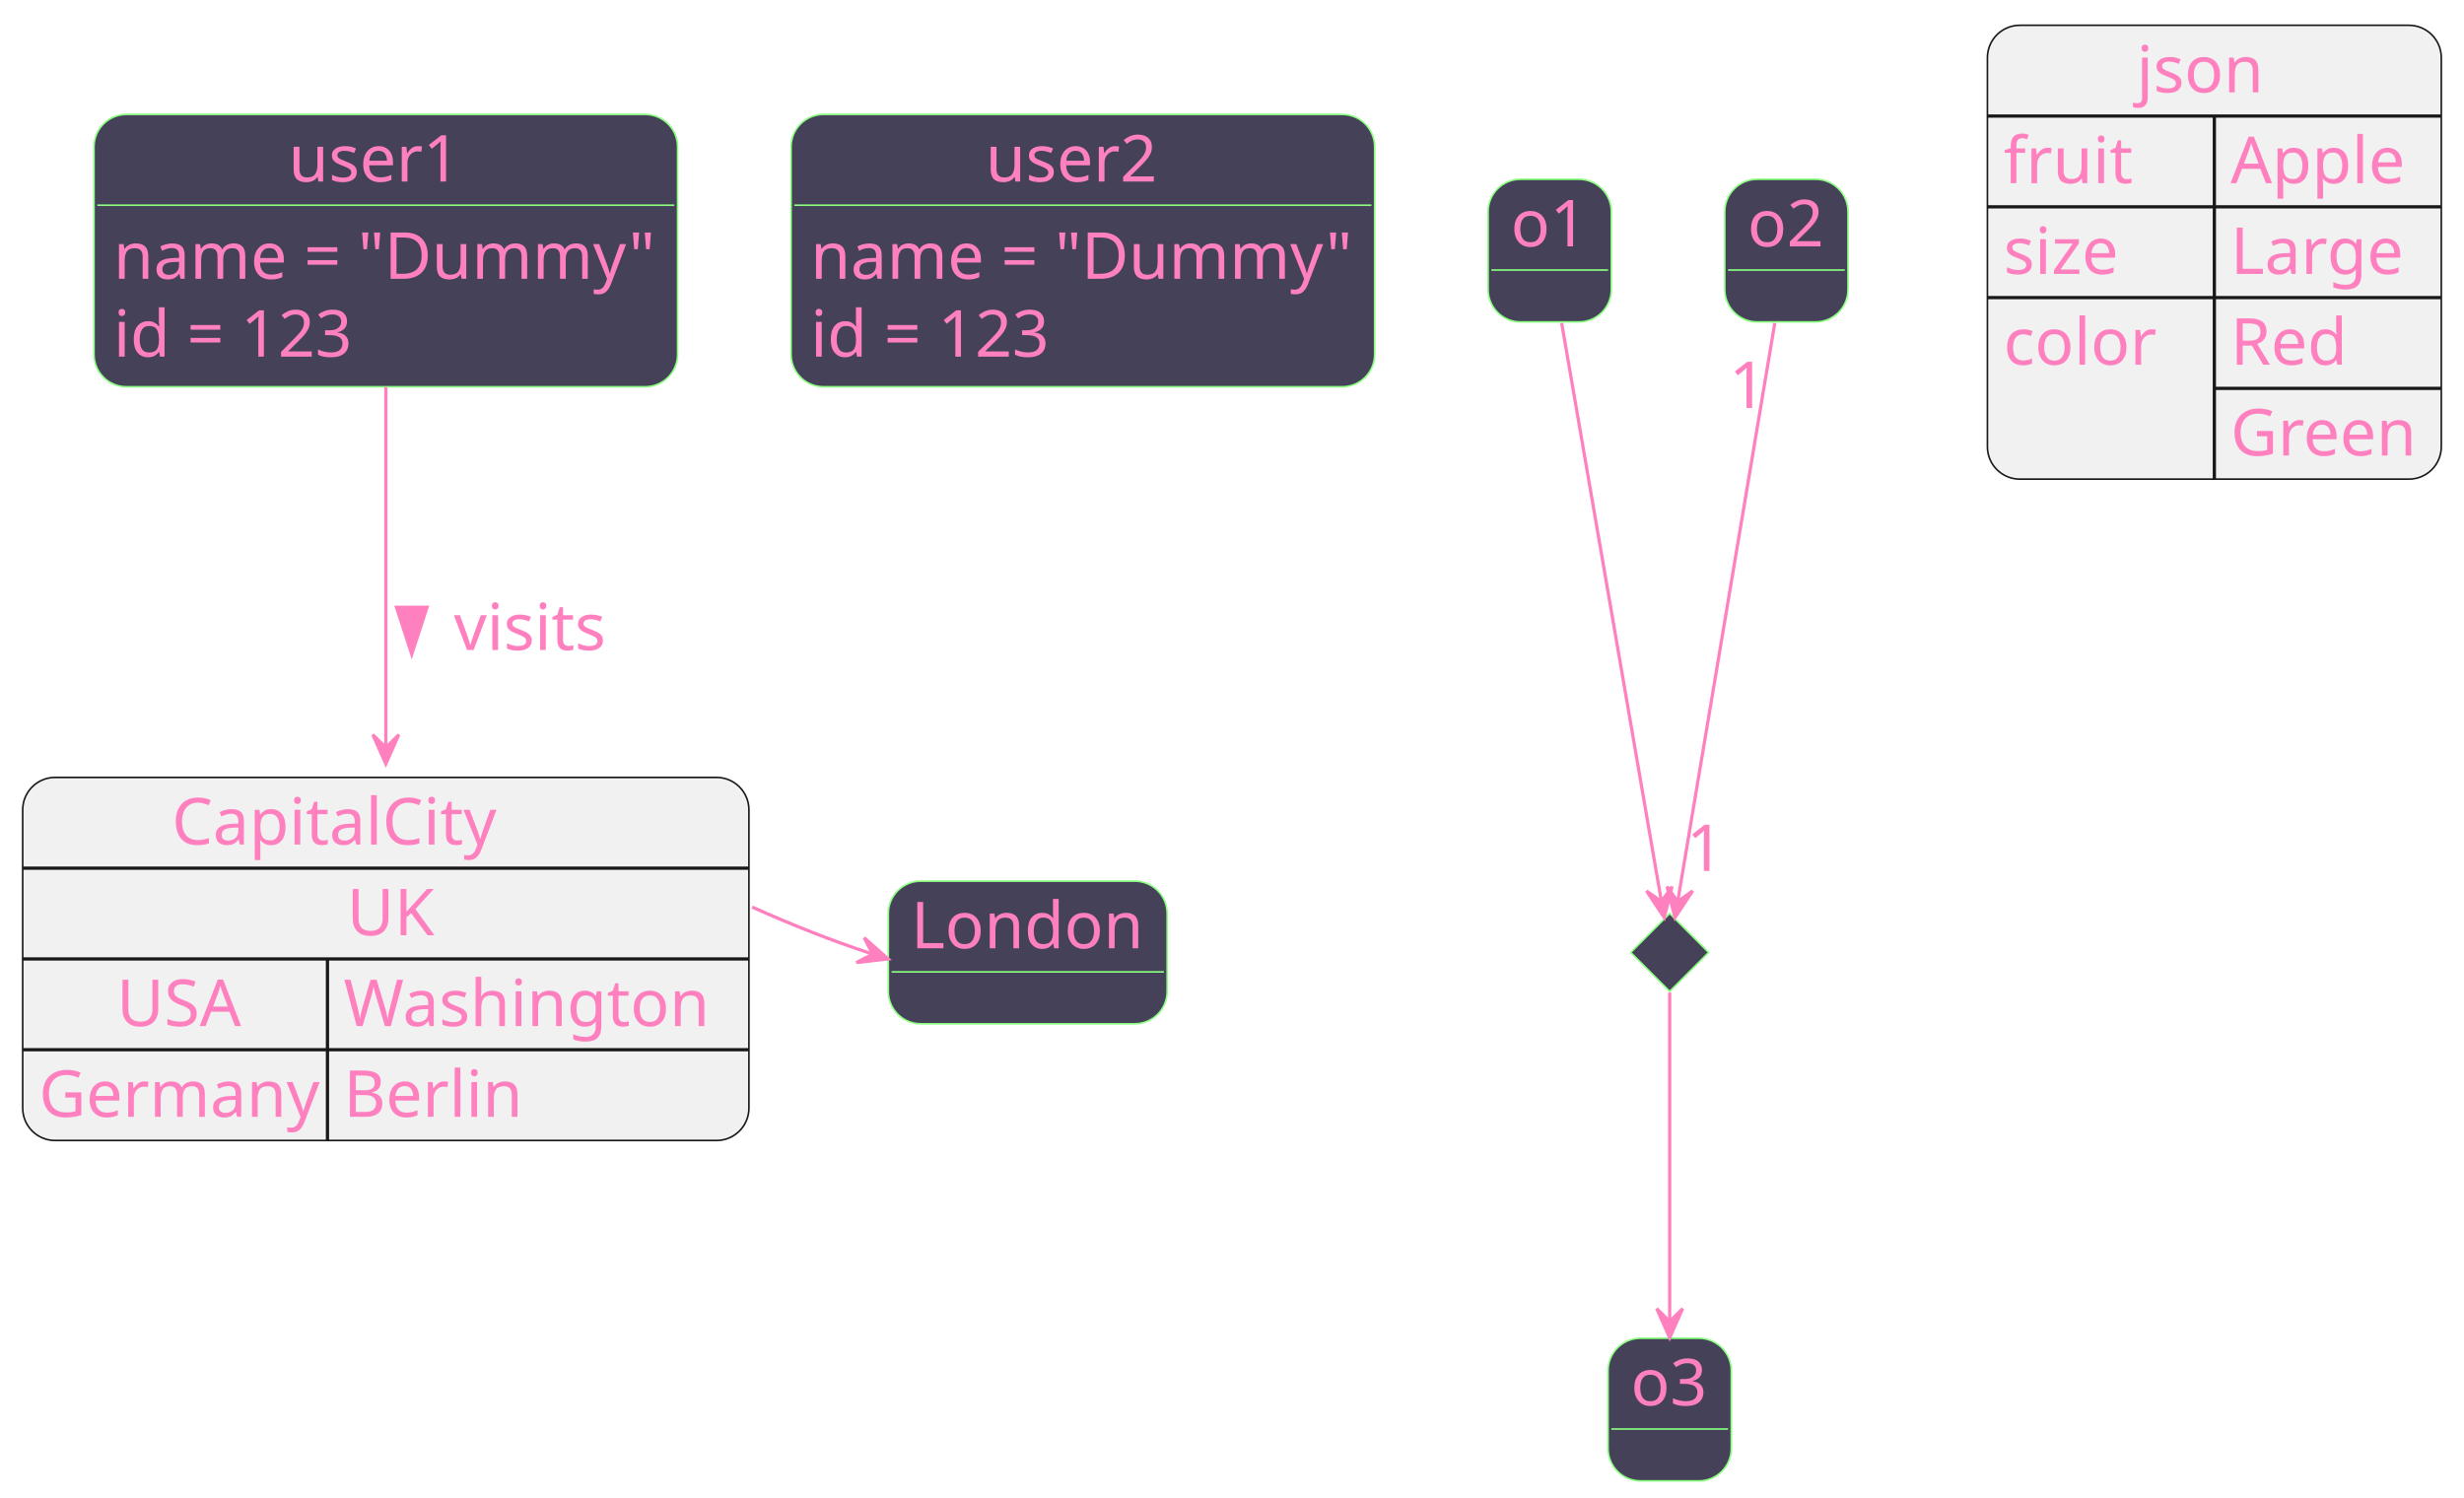
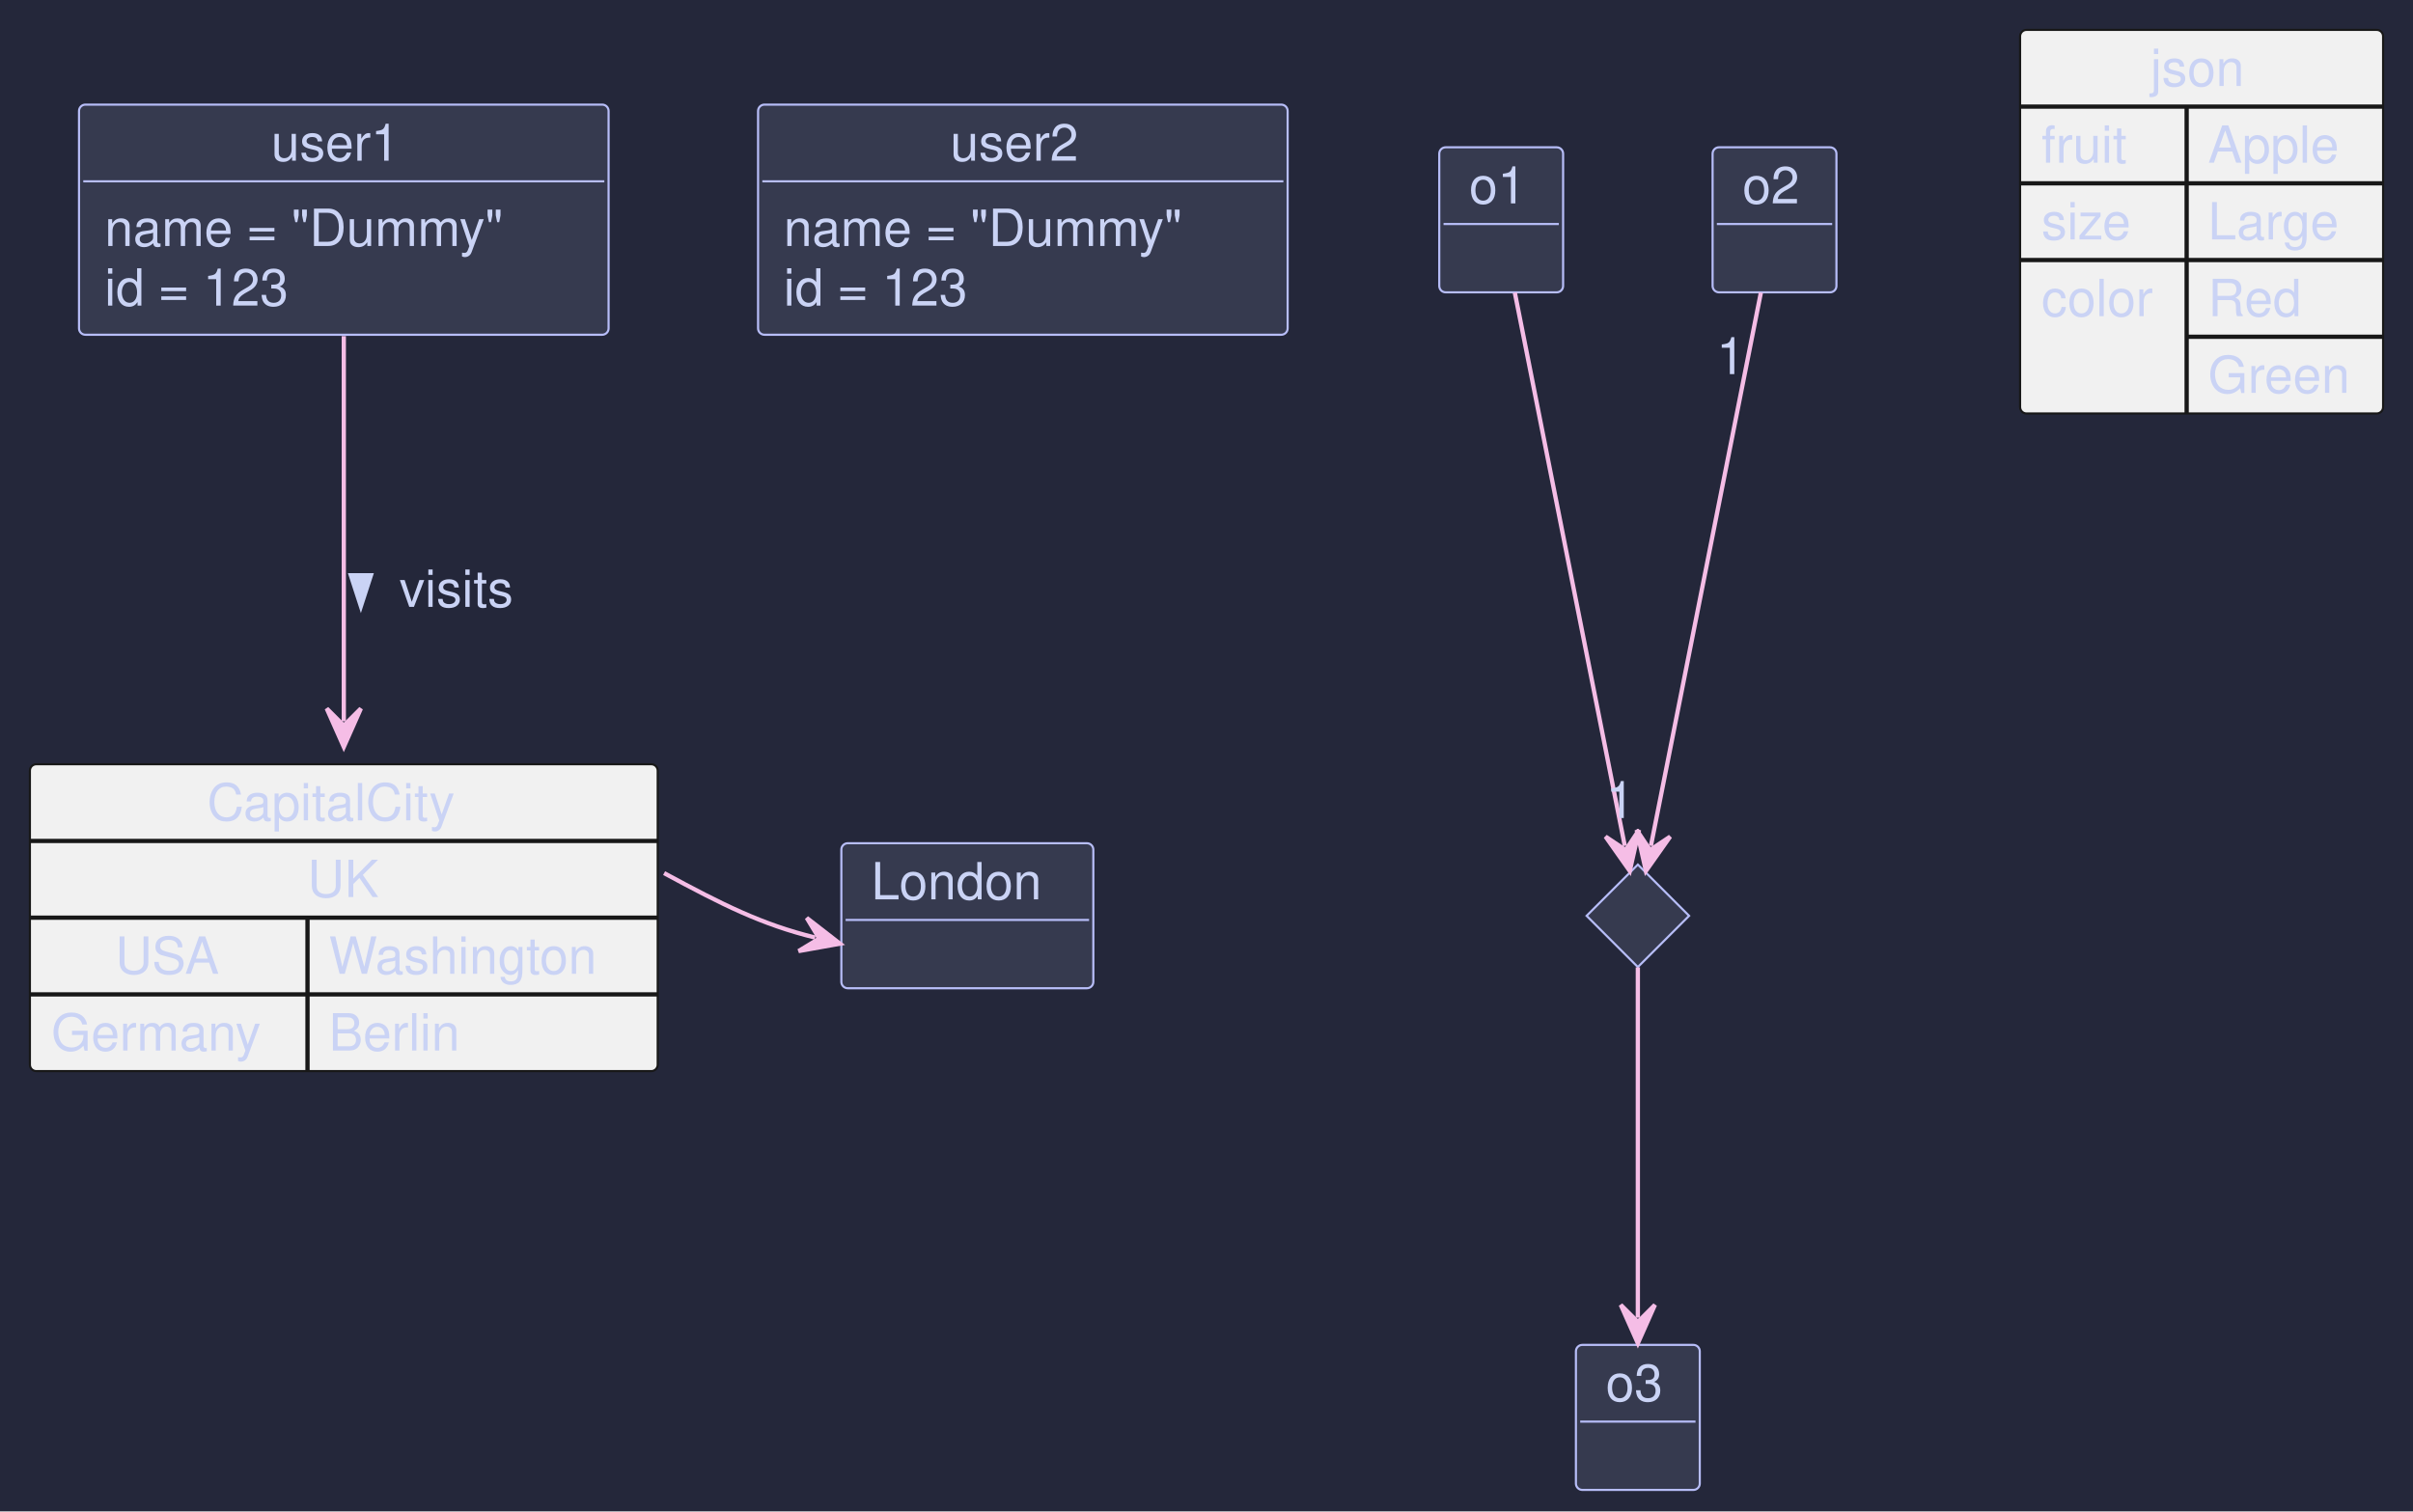
- <svg xmlns="http://www.w3.org/2000/svg" contentStyleType="text/css" height="462px" preserveAspectRatio="none" style="width:760px;height:462px;background:#22212C;" version="1.1" viewBox="0 0 760 462" width="760px" zoomAndPan="magnify">
+ <svg xmlns="http://www.w3.org/2000/svg" contentStyleType="text/css" height="354px" preserveAspectRatio="none" style="width:565px;height:354px;background:#24273A;" version="1.1" viewBox="0 0 565 354" width="565px" zoomAndPan="magnify">
  <defs />
  <g>
+     <rect fill="#24273A" height="354" style="stroke:none;stroke-width:1.0;" width="565" x="0" y="0" />
    <g id="elem_user1">
-       <rect fill="#454158" height="84" rx="10" ry="10" style="stroke:#8AFF80;stroke-width:0.5;" width="180" x="29" y="35.3" />
-       <text fill="#FF80BF" font-family="Fira Mono" font-size="20" lengthAdjust="spacing" textLength="60" x="89" y="56">user1</text>
-       <line style="stroke:#8AFF80;stroke-width:0.5;" x1="30" x2="208" y1="63.3" y2="63.3" />
-       <text fill="#FF80BF" font-family="Fira Mono" font-size="20" lengthAdjust="spacing" textLength="168" x="35" y="86">name = "Dummy"</text>
-       <text fill="#FF80BF" font-family="Fira Mono" font-size="20" lengthAdjust="spacing" textLength="96" x="35" y="110">id = 123</text>
+       <rect fill="#363A4F" height="53.906" rx="1.5" ry="1.5" style="stroke:#B7BDF8;stroke-width:0.5;" width="124" x="18.5" y="24.5" />
+       <text fill="#CAD3F5" font-family="Helvetica" font-size="12" lengthAdjust="spacing" textLength="34" x="63.5" y="37.639">user1</text>
+       <line style="stroke:#B7BDF8;stroke-width:0.5;" x1="19.5" x2="141.5" y1="42.469" y2="42.469" />
+       <text fill="#CAD3F5" font-family="Helvetica" font-size="12" lengthAdjust="spacing" textLength="112" x="24.5" y="57.607">name = "Dummy"</text>
+       <text fill="#CAD3F5" font-family="Helvetica" font-size="12" lengthAdjust="spacing" textLength="53" x="24.5" y="71.576">id = 123</text>
    </g>
    <g id="elem_user2">
-       <rect fill="#454158" height="84" rx="10" ry="10" style="stroke:#8AFF80;stroke-width:0.5;" width="180" x="244" y="35.3" />
-       <text fill="#FF80BF" font-family="Fira Mono" font-size="20" lengthAdjust="spacing" textLength="60" x="304" y="56">user2</text>
-       <line style="stroke:#8AFF80;stroke-width:0.5;" x1="245" x2="423" y1="63.3" y2="63.3" />
-       <text fill="#FF80BF" font-family="Fira Mono" font-size="20" lengthAdjust="spacing" textLength="168" x="250" y="86">name = "Dummy"</text>
-       <text fill="#FF80BF" font-family="Fira Mono" font-size="20" lengthAdjust="spacing" textLength="96" x="250" y="110">id = 123</text>
+       <rect fill="#363A4F" height="53.906" rx="1.5" ry="1.5" style="stroke:#B7BDF8;stroke-width:0.5;" width="124" x="177.5" y="24.5" />
+       <text fill="#CAD3F5" font-family="Helvetica" font-size="12" lengthAdjust="spacing" textLength="34" x="222.5" y="37.639">user2</text>
+       <line style="stroke:#B7BDF8;stroke-width:0.5;" x1="178.5" x2="300.5" y1="42.469" y2="42.469" />
+       <text fill="#CAD3F5" font-family="Helvetica" font-size="12" lengthAdjust="spacing" textLength="112" x="183.5" y="57.607">name = "Dummy"</text>
+       <text fill="#CAD3F5" font-family="Helvetica" font-size="12" lengthAdjust="spacing" textLength="53" x="183.5" y="71.576">id = 123</text>
    </g>
    <g id="elem_o1">
-       <rect fill="#454158" height="44" rx="10" ry="10" style="stroke:#8AFF80;stroke-width:0.5;" width="38" x="459" y="55.3" />
-       <text fill="#FF80BF" font-family="Fira Mono" font-size="20" lengthAdjust="spacing" textLength="24" x="466" y="76">o1</text>
-       <line style="stroke:#8AFF80;stroke-width:0.5;" x1="460" x2="496" y1="83.3" y2="83.3" />
+       <rect fill="#363A4F" height="33.969" rx="1.5" ry="1.5" style="stroke:#B7BDF8;stroke-width:0.5;" width="29" x="337" y="34.5" />
+       <text fill="#CAD3F5" font-family="Helvetica" font-size="12" lengthAdjust="spacing" textLength="15" x="344" y="47.639">o1</text>
+       <line style="stroke:#B7BDF8;stroke-width:0.5;" x1="338" x2="365" y1="52.469" y2="52.469" />
    </g>
    <g id="elem_o2">
-       <rect fill="#454158" height="44" rx="10" ry="10" style="stroke:#8AFF80;stroke-width:0.5;" width="38" x="532" y="55.3" />
-       <text fill="#FF80BF" font-family="Fira Mono" font-size="20" lengthAdjust="spacing" textLength="24" x="539" y="76">o2</text>
-       <line style="stroke:#8AFF80;stroke-width:0.5;" x1="533" x2="569" y1="83.3" y2="83.3" />
+       <rect fill="#363A4F" height="33.969" rx="1.5" ry="1.5" style="stroke:#B7BDF8;stroke-width:0.5;" width="29" x="401" y="34.5" />
+       <text fill="#CAD3F5" font-family="Helvetica" font-size="12" lengthAdjust="spacing" textLength="15" x="408" y="47.639">o2</text>
+       <line style="stroke:#B7BDF8;stroke-width:0.5;" x1="402" x2="429" y1="52.469" y2="52.469" />
    </g>
    <g id="elem_dia">
-       <polygon fill="#454158" points="515,281.8,527,293.8,515,305.8,503,293.8,515,281.8" style="stroke:#8AFF80;stroke-width:0.5;" />
+       <polygon fill="#363A4F" points="383.5,202.5,395.5,214.5,383.5,226.5,371.5,214.5,383.5,202.5" style="stroke:#B7BDF8;stroke-width:0.5;" />
    </g>
    <g id="elem_o3">
-       <rect fill="#454158" height="44" rx="10" ry="10" style="stroke:#8AFF80;stroke-width:0.5;" width="38" x="496" y="412.8" />
-       <text fill="#FF80BF" font-family="Fira Mono" font-size="20" lengthAdjust="spacing" textLength="24" x="503" y="433.5">o3</text>
-       <line style="stroke:#8AFF80;stroke-width:0.5;" x1="497" x2="533" y1="440.8" y2="440.8" />
+       <rect fill="#363A4F" height="33.969" rx="1.5" ry="1.5" style="stroke:#B7BDF8;stroke-width:0.5;" width="29" x="369" y="315" />
+       <text fill="#CAD3F5" font-family="Helvetica" font-size="12" lengthAdjust="spacing" textLength="15" x="376" y="328.139">o3</text>
+       <line style="stroke:#B7BDF8;stroke-width:0.5;" x1="370" x2="397" y1="332.969" y2="332.969" />
    </g>
    <g id="elem_London">
-       <rect fill="#454158" height="44" rx="10" ry="10" style="stroke:#8AFF80;stroke-width:0.5;" width="86" x="274" y="271.8" />
-       <text fill="#FF80BF" font-family="Fira Mono" font-size="20" lengthAdjust="spacing" textLength="72" x="281" y="292.5">London</text>
-       <line style="stroke:#8AFF80;stroke-width:0.5;" x1="275" x2="359" y1="299.8" y2="299.8" />
+       <rect fill="#363A4F" height="33.969" rx="1.5" ry="1.5" style="stroke:#B7BDF8;stroke-width:0.5;" width="59" x="197" y="197.5" />
+       <text fill="#CAD3F5" font-family="Helvetica" font-size="12" lengthAdjust="spacing" textLength="45" x="204" y="210.639">London</text>
+       <line style="stroke:#B7BDF8;stroke-width:0.5;" x1="198" x2="255" y1="215.469" y2="215.469" />
    </g>
    <g id="elem_CapitalCity">
-       <rect fill="#F1F1F1" height="112" rx="10" ry="10" style="stroke:#181818;stroke-width:0.5;" width="224" x="7" y="239.8" />
-       <text fill="#FF80BF" font-family="Fira Mono" font-size="20" lengthAdjust="spacing" textLength="132" x="53" y="260.5">CapitalCity</text>
-       <line style="stroke:#181818;stroke-width:1.0;" x1="7" x2="231" y1="267.8" y2="267.8" />
-       <text fill="#FF80BF" font-family="Fira Mono" font-size="20" lengthAdjust="spacing" textLength="24" x="107" y="288.5">UK</text>
-       <line style="stroke:#181818;stroke-width:1.0;" x1="7" x2="231" y1="295.8" y2="295.8" />
-       <text fill="#FF80BF" font-family="Fira Mono" font-size="20" lengthAdjust="spacing" textLength="36" x="36" y="316.5">USA</text>
-       <text fill="#FF80BF" font-family="Fira Mono" font-size="20" lengthAdjust="spacing" textLength="120" x="106" y="316.5">Washington</text>
-       <line style="stroke:#181818;stroke-width:1.0;" x1="101" x2="101" y1="295.8" y2="323.8" />
-       <line style="stroke:#181818;stroke-width:1.0;" x1="7" x2="231" y1="323.8" y2="323.8" />
-       <text fill="#FF80BF" font-family="Fira Mono" font-size="20" lengthAdjust="spacing" textLength="84" x="12" y="344.5">Germany</text>
-       <text fill="#FF80BF" font-family="Fira Mono" font-size="20" lengthAdjust="spacing" textLength="72" x="106" y="344.5">Berlin</text>
-       <line style="stroke:#181818;stroke-width:1.0;" x1="101" x2="101" y1="323.8" y2="351.8" />
+       <rect fill="#F1F1F1" height="71.875" rx="1.5" ry="1.5" style="stroke:#181818;stroke-width:0.5;" width="147" x="7" y="179" />
+       <text fill="#CAD3F5" font-family="Helvetica" font-size="12" lengthAdjust="spacing" textLength="64" x="48.5" y="192.139">CapitalCity</text>
+       <line style="stroke:#181818;stroke-width:1.0;" x1="7" x2="154" y1="196.969" y2="196.969" />
+       <text fill="#CAD3F5" font-family="Helvetica" font-size="12" lengthAdjust="spacing" textLength="17" x="72" y="210.107">UK</text>
+       <line style="stroke:#181818;stroke-width:1.0;" x1="7" x2="154" y1="214.938" y2="214.938" />
+       <text fill="#CAD3F5" font-family="Helvetica" font-size="12" lengthAdjust="spacing" textLength="25" x="27" y="228.076">USA</text>
+       <text fill="#CAD3F5" font-family="Helvetica" font-size="12" lengthAdjust="spacing" textLength="72" x="77" y="228.076">Washington</text>
+       <line style="stroke:#181818;stroke-width:1.0;" x1="72" x2="72" y1="214.938" y2="232.906" />
+       <line style="stroke:#181818;stroke-width:1.0;" x1="7" x2="154" y1="232.906" y2="232.906" />
+       <text fill="#CAD3F5" font-family="Helvetica" font-size="12" lengthAdjust="spacing" textLength="55" x="12" y="246.045">Germany</text>
+       <text fill="#CAD3F5" font-family="Helvetica" font-size="12" lengthAdjust="spacing" textLength="34" x="77" y="246.045">Berlin</text>
+       <line style="stroke:#181818;stroke-width:1.0;" x1="72" x2="72" y1="232.906" y2="250.875" />
    </g>
-     <rect fill="#F1F1F1" height="140" rx="10" ry="10" style="stroke:#181818;stroke-width:0.5;" width="140" x="613" y="7.8" />
-     <text fill="#FF80BF" font-family="Fira Mono" font-size="20" lengthAdjust="spacing" textLength="48" x="659" y="28.5">json</text>
-     <line style="stroke:#181818;stroke-width:1.0;" x1="683" x2="683" y1="35.8" y2="147.8" />
-     <line style="stroke:#181818;stroke-width:1.0;" x1="613" x2="753" y1="35.8" y2="35.8" />
-     <text fill="#FF80BF" font-family="Fira Mono" font-size="20" lengthAdjust="spacing" textLength="60" x="618" y="56.5">fruit</text>
-     <text fill="#FF80BF" font-family="Fira Mono" font-size="20" lengthAdjust="spacing" textLength="60" x="688" y="56.5">Apple</text>
-     <line style="stroke:#181818;stroke-width:1.0;" x1="613" x2="753" y1="63.8" y2="63.8" />
-     <text fill="#FF80BF" font-family="Fira Mono" font-size="20" lengthAdjust="spacing" textLength="48" x="618" y="84.5">size</text>
-     <text fill="#FF80BF" font-family="Fira Mono" font-size="20" lengthAdjust="spacing" textLength="60" x="688" y="84.5">Large</text>
-     <line style="stroke:#181818;stroke-width:1.0;" x1="613" x2="753" y1="91.8" y2="91.8" />
-     <text fill="#FF80BF" font-family="Fira Mono" font-size="20" lengthAdjust="spacing" textLength="60" x="618" y="112.5">color</text>
-     <text fill="#FF80BF" font-family="Fira Mono" font-size="20" lengthAdjust="spacing" textLength="36" x="688" y="112.5">Red</text>
-     <line style="stroke:#181818;stroke-width:1.0;" x1="683" x2="753" y1="119.8" y2="119.8" />
-     <text fill="#FF80BF" font-family="Fira Mono" font-size="20" lengthAdjust="spacing" textLength="60" x="688" y="140.5">Green</text>
+     <rect fill="#F1F1F1" height="89.844" rx="1.5" ry="1.5" style="stroke:#181818;stroke-width:0.5;" width="85" x="473" y="7" />
+     <text fill="#CAD3F5" font-family="Helvetica" font-size="12" lengthAdjust="spacing" textLength="24" x="503.5" y="20.139">json</text>
+     <line style="stroke:#181818;stroke-width:1.0;" x1="512" x2="512" y1="24.969" y2="96.844" />
+     <line style="stroke:#181818;stroke-width:1.0;" x1="473" x2="558" y1="24.969" y2="24.969" />
+     <text fill="#CAD3F5" font-family="Helvetica" font-size="12" lengthAdjust="spacing" textLength="25" x="478" y="38.107">fruit</text>
+     <text fill="#CAD3F5" font-family="Helvetica" font-size="12" lengthAdjust="spacing" textLength="34" x="517" y="38.107">Apple</text>
+     <line style="stroke:#181818;stroke-width:1.0;" x1="473" x2="558" y1="42.938" y2="42.938" />
+     <text fill="#CAD3F5" font-family="Helvetica" font-size="12" lengthAdjust="spacing" textLength="22" x="478" y="56.076">size</text>
+     <text fill="#CAD3F5" font-family="Helvetica" font-size="12" lengthAdjust="spacing" textLength="34" x="517" y="56.076">Large</text>
+     <line style="stroke:#181818;stroke-width:1.0;" x1="473" x2="558" y1="60.906" y2="60.906" />
+     <text fill="#CAD3F5" font-family="Helvetica" font-size="12" lengthAdjust="spacing" textLength="29" x="478" y="74.045">color</text>
+     <text fill="#CAD3F5" font-family="Helvetica" font-size="12" lengthAdjust="spacing" textLength="23" x="517" y="74.045">Red</text>
+     <line style="stroke:#181818;stroke-width:1.0;" x1="512" x2="558" y1="78.875" y2="78.875" />
+     <text fill="#CAD3F5" font-family="Helvetica" font-size="12" lengthAdjust="spacing" textLength="36" x="517" y="92.014">Green</text>
    <g id="link_o1_dia">
-       <path codeLine="18" d="M481.68,99.65 C489.17,143.08 506.02,240.74 512.44,277.99 " fill="none" id="o1-to-dia" style="stroke:#FF80BF;stroke-width:1.0;" />
-       <polygon fill="#FF80BF" points="513.31,283.03,515.736,273.485,512.467,278.101,507.85,274.833,513.31,283.03" style="stroke:#FF80BF;stroke-width:1.0;" />
+       <path codeLine="18" d="M354.69,68.53 C361.29,101.77 375.151,171.475 380.441,198.115 " fill="none" id="o1-to-dia" style="stroke:#F5BDE6;stroke-width:1.0;" />
+       <polygon fill="#F5BDE6" points="381.61,204,383.781,194.393,380.636,199.096,375.934,195.951,381.61,204" style="stroke:#F5BDE6;stroke-width:1.0;" />
    </g>
    <g id="link_o2_dia">
-       <path codeLine="19" d="M547.42,99.65 C540.13,143.08 523.74,240.74 517.49,277.99 " fill="none" id="o2-to-dia" style="stroke:#FF80BF;stroke-width:1.0;" />
-       <polygon fill="#FF80BF" points="516.64,283.03,522.077,274.818,517.469,278.099,514.188,273.491,516.64,283.03" style="stroke:#FF80BF;stroke-width:1.0;" />
-       <text fill="#FF80BF" font-family="Fira Mono" font-size="20" lengthAdjust="spacing" textLength="12" x="533.324" y="125.864">1</text>
-       <text fill="#FF80BF" font-family="Fira Mono" font-size="20" lengthAdjust="spacing" textLength="12" x="520.173" y="268.661">1</text>
+       <path codeLine="19" d="M412.31,68.53 C405.71,101.77 391.849,171.475 386.559,198.115 " fill="none" id="o2-to-dia" style="stroke:#F5BDE6;stroke-width:1.0;" />
+       <polygon fill="#F5BDE6" points="385.39,204,391.066,195.951,386.364,199.096,383.219,194.393,385.39,204" style="stroke:#F5BDE6;stroke-width:1.0;" />
+       <text fill="#CAD3F5" font-family="Helvetica" font-size="12" lengthAdjust="spacing" textLength="8" x="401.928" y="87.629">1</text>
+       <text fill="#CAD3F5" font-family="Helvetica" font-size="12" lengthAdjust="spacing" textLength="8" x="376.045" y="191.61">1</text>
    </g>
    <g id="link_dia_o3">
-       <path codeLine="20" d="M515,306.17 C515,328.18 515,377.08 515,407.56 " fill="none" id="dia-to-o3" style="stroke:#FF80BF;stroke-width:1.0;" />
-       <polygon fill="#FF80BF" points="515,412.66,519,403.66,515,407.66,511,403.66,515,412.66" style="stroke:#FF80BF;stroke-width:1.0;" />
+       <path codeLine="20" d="M383.5,226.57 C383.5,247.01 383.5,284.75 383.5,308.63 " fill="none" id="dia-to-o3" style="stroke:#F5BDE6;stroke-width:1.0;" />
+       <polygon fill="#F5BDE6" points="383.5,314.63,387.5,305.63,383.5,309.63,379.5,305.63,383.5,314.63" style="stroke:#F5BDE6;stroke-width:1.0;" />
    </g>
    <g id="link_CapitalCity_London">
-       <path d="M232,279.8 C244.03,285.2 256.9,290.3 268.86,294.2 " fill="none" id="CapitalCity-to-London" style="stroke:#FF80BF;stroke-width:1.0;" />
-       <polygon fill="#FF80BF" points="273.93,295.8,266.55,289.279,269.161,294.296,264.144,296.908,273.93,295.8" style="stroke:#FF80BF;stroke-width:1.0;" />
+       <path d="M155.5,204.5 C169.13,211.87 178.274,216.494 190.854,219.594 " fill="none" id="CapitalCity-to-London" style="stroke:#F5BDE6;stroke-width:1.0;" />
+       <polygon fill="#F5BDE6" points="196.68,221.03,188.899,214.993,191.825,219.834,186.984,222.76,196.68,221.03" style="stroke:#F5BDE6;stroke-width:1.0;" />
    </g>
    <g id="link_user1_CapitalCity">
-       <path codeLine="30" d="M119,119.4 C119,150.83 119,194.67 119,230.41 " fill="none" id="user1-to-CapitalCity" style="stroke:#FF80BF;stroke-width:1.0;" />
-       <polygon fill="#FF80BF" points="119,235.63,123,226.63,119,230.63,115,226.63,119,235.63" style="stroke:#FF80BF;stroke-width:1.0;" />
-       <polygon fill="#FF80BF" points="127,201.8,131.702,187.328,122.298,187.328,127,201.8" style="stroke:#FF80BF;stroke-width:1.0;" />
-       <text fill="#FF80BF" font-family="Fira Mono" font-size="20" lengthAdjust="spacing" textLength="72" x="140" y="200.5">visits</text>
+       <path codeLine="30" d="M80.5,78.73 C80.5,104.83 80.5,139.2 80.5,168.95 " fill="none" id="user1-to-CapitalCity" style="stroke:#F5BDE6;stroke-width:1.0;" />
+       <polygon fill="#F5BDE6" points="80.5,174.95,84.5,165.95,80.5,169.95,76.5,165.95,80.5,174.95" style="stroke:#F5BDE6;stroke-width:1.0;" />
+       <polygon fill="#CAD3F5" points="84.5,141.984,86.851,134.748,82.149,134.748,84.5,141.984" style="stroke:#CAD3F5;stroke-width:1.0;" />
+       <text fill="#CAD3F5" font-family="Helvetica" font-size="12" lengthAdjust="spacing" textLength="30" x="93.5" y="142.139">visits</text>
    </g>
  </g>
</svg>
